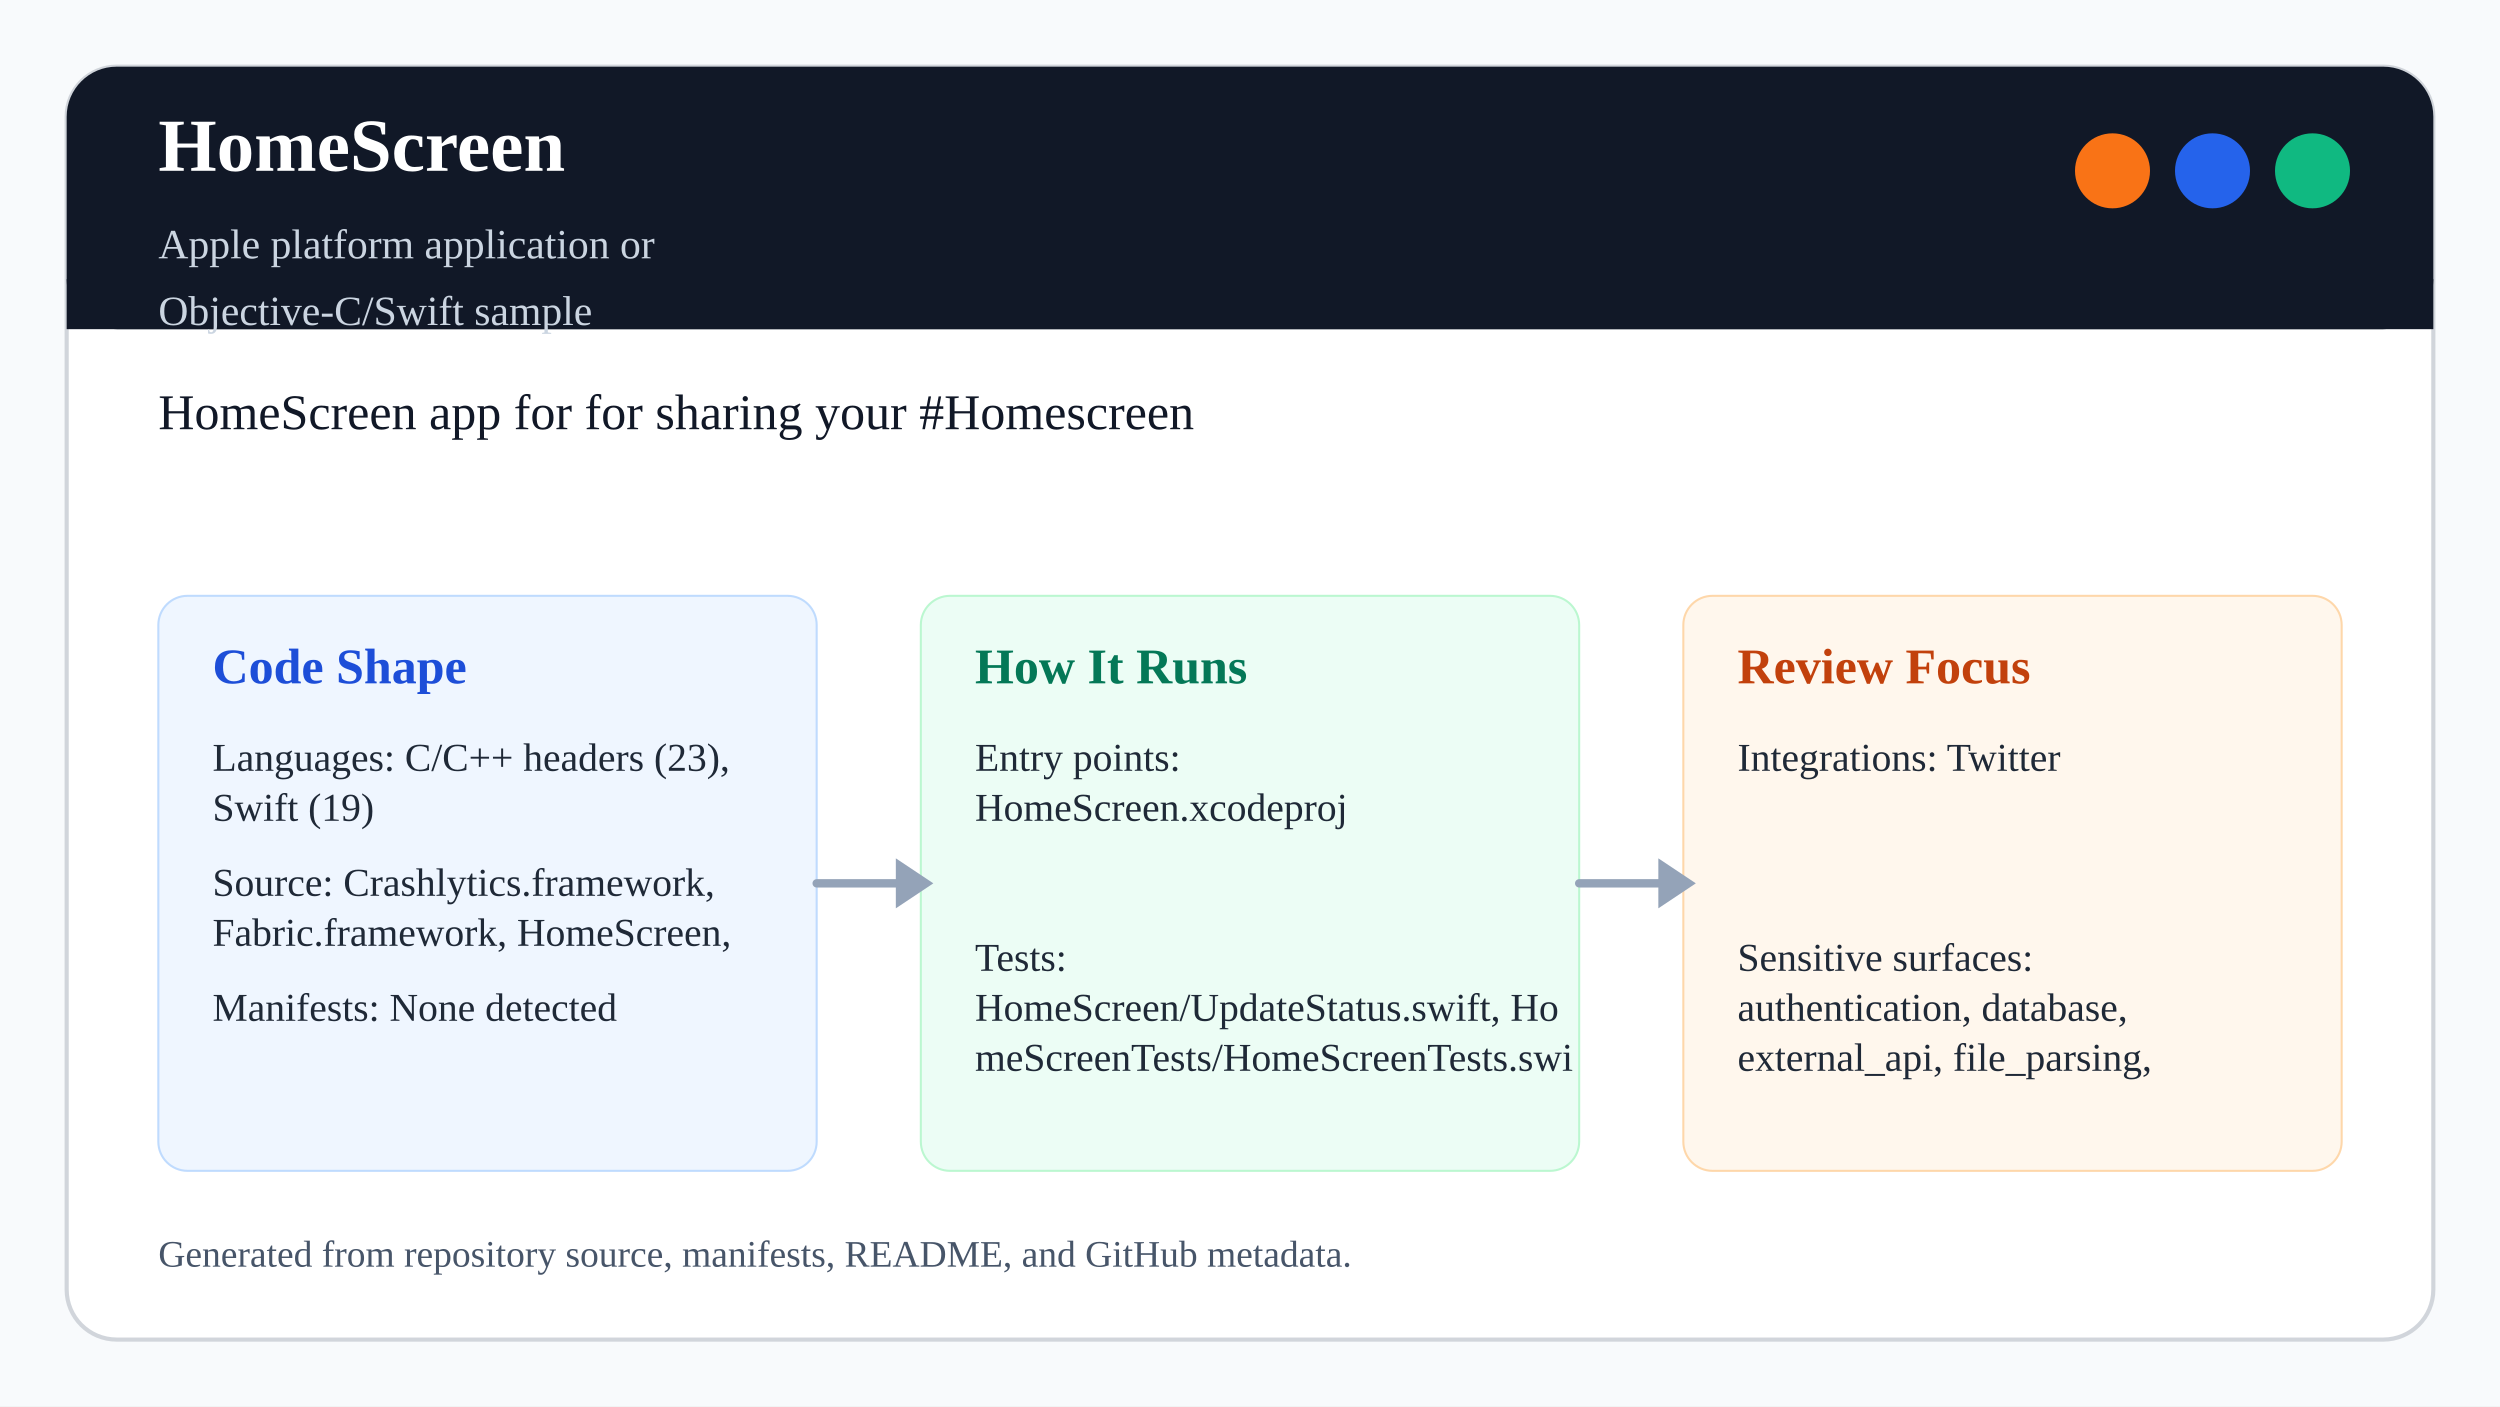
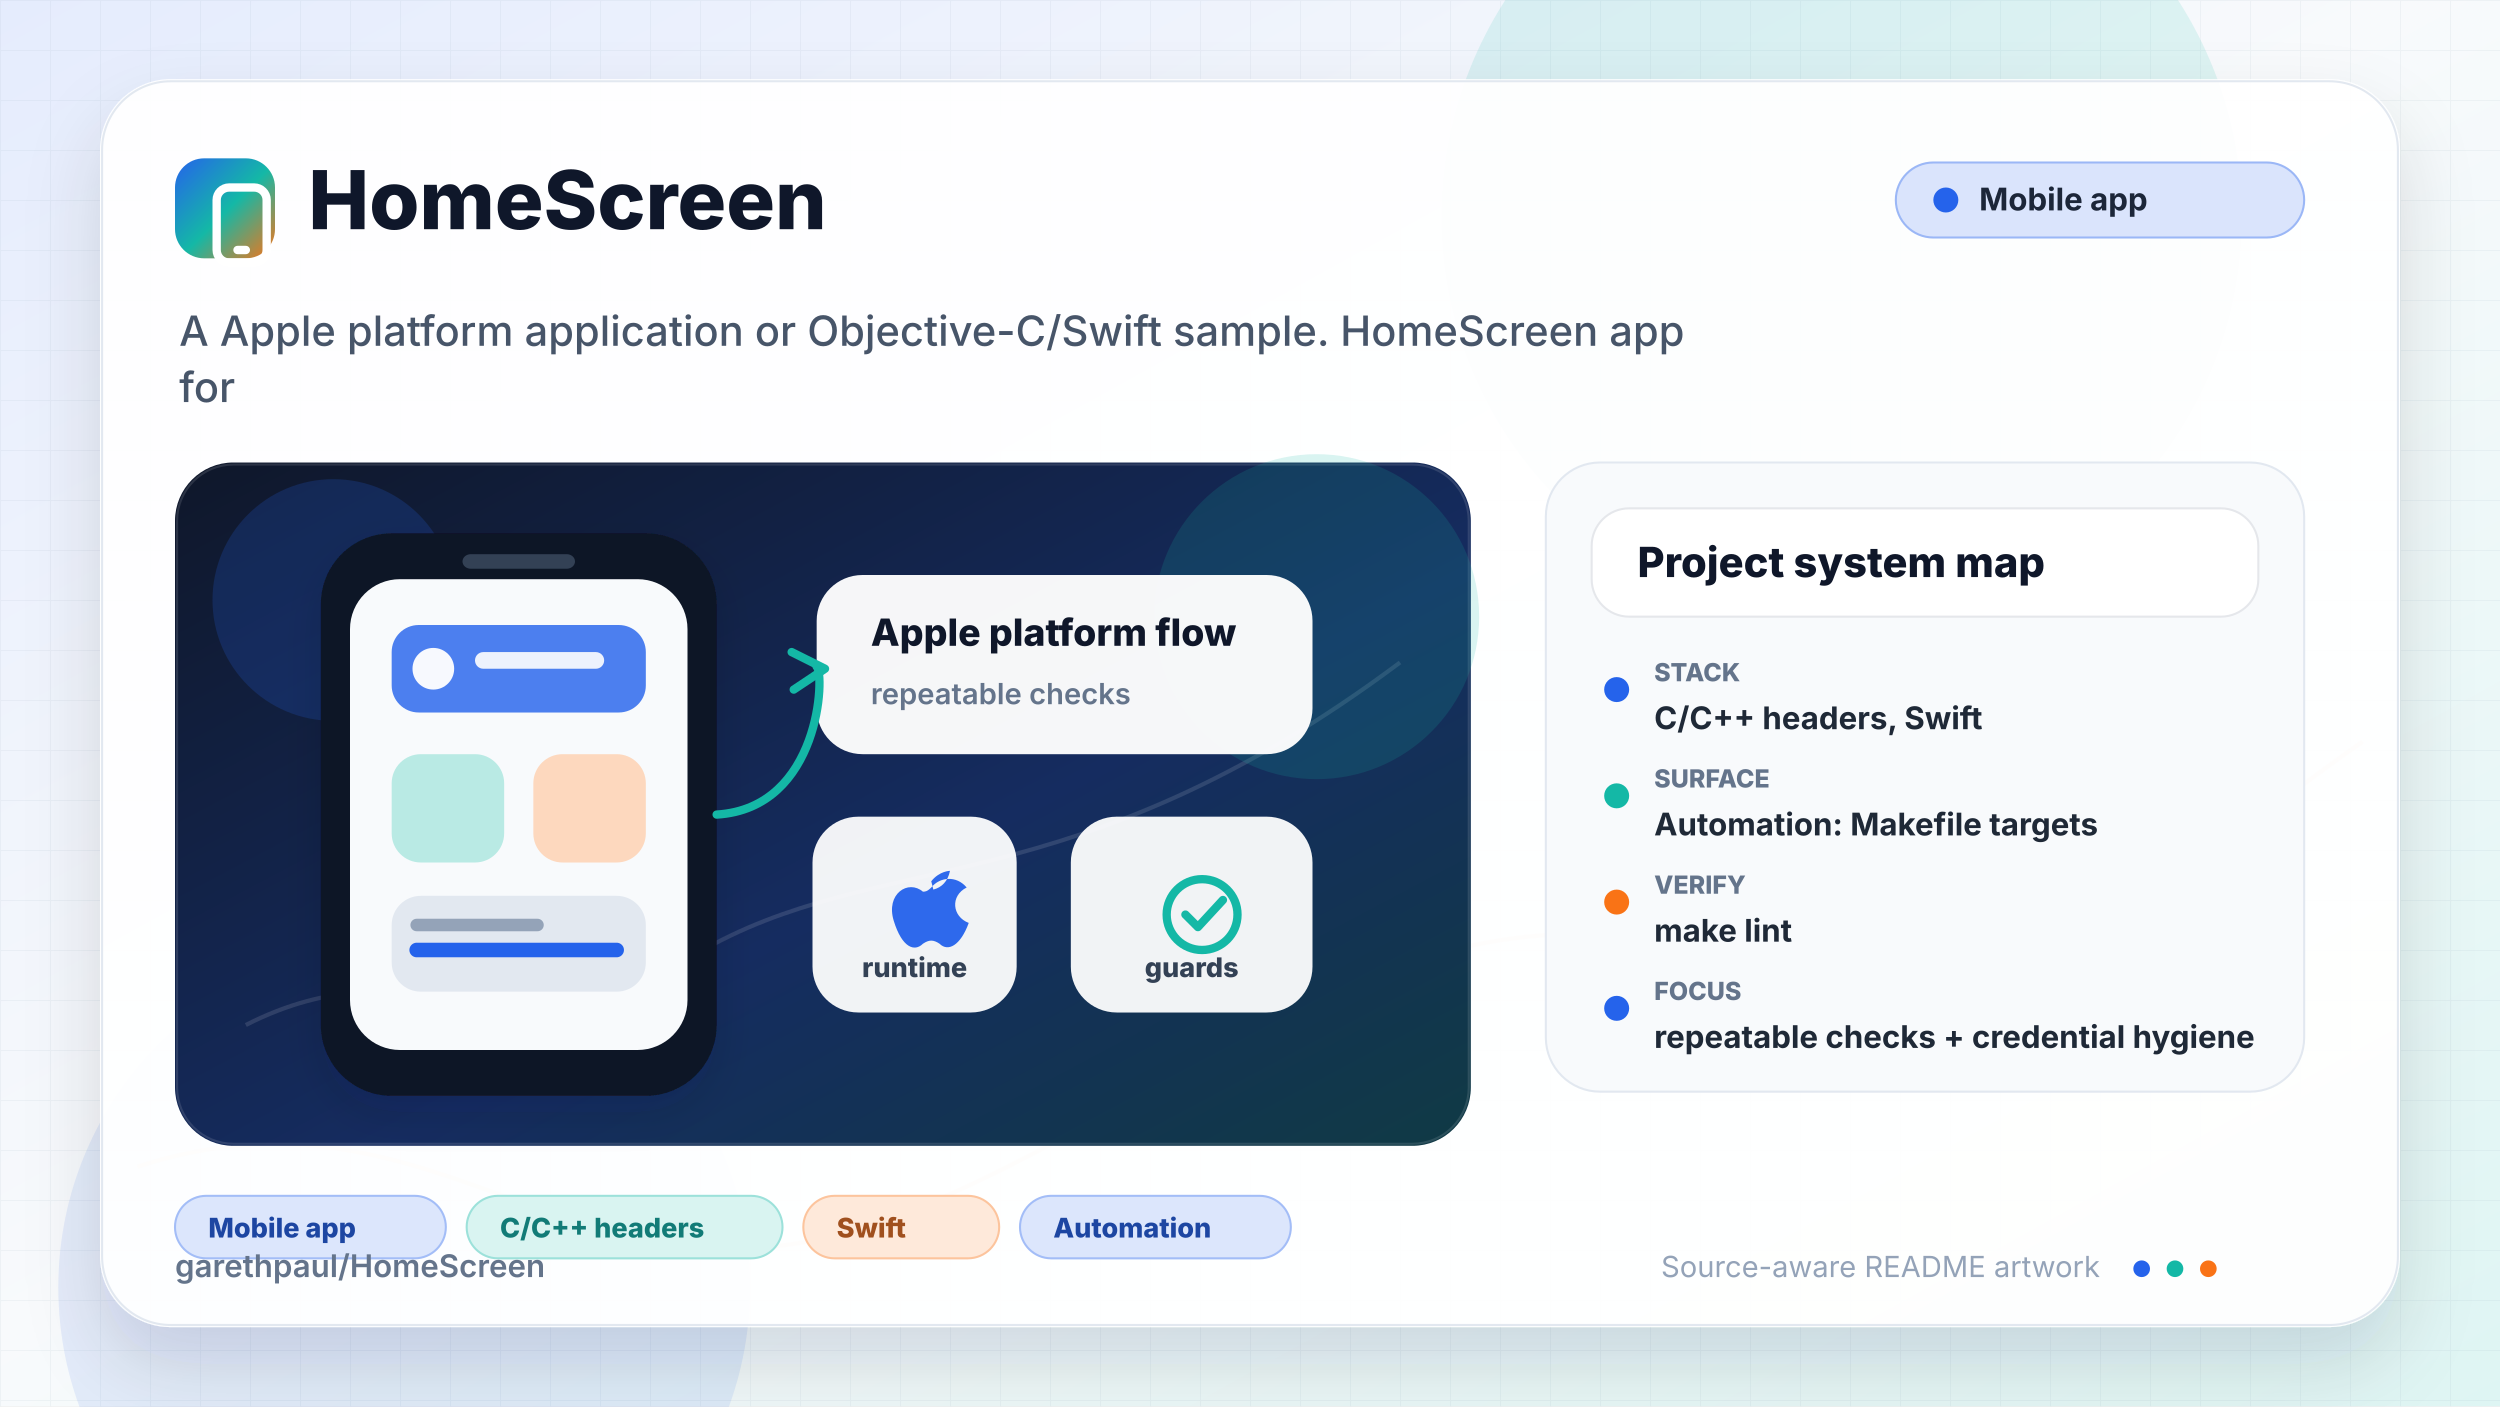
- <svg xmlns="http://www.w3.org/2000/svg" width="1200" height="675" viewBox="0 0 1200 675" role="img" aria-labelledby="title desc">
-   <rect width="1200" height="675" fill="#f8fafc" />
-   <rect x="32" y="32" width="1136" height="611" rx="24" fill="#ffffff" stroke="#d1d5db" stroke-width="2" />
-   <rect x="32" y="32" width="1136" height="126" rx="24" fill="#111827" />
-   <path d="M32 134h1136v24H32z" fill="#111827" />
-   <circle cx="1062" cy="82" r="18" fill="#2563eb" />
-   <circle cx="1110" cy="82" r="18" fill="#10b981" />
-   <circle cx="1014" cy="82" r="18" fill="#f97316" />
-   <text x="76" y="82" font-size="36" fill="#ffffff" font-weight="700">HomeScreen</text>
-   <text x="76" y="124" font-size="20" fill="#cbd5e1">Apple platform application or</text>
-   <text x="76" y="156" font-size="20" fill="#cbd5e1">Objective-C/Swift sample</text>
-   <text x="76" y="206" font-size="24" fill="#111827">HomeScreen app for for sharing your #Homescreen</text>
-   <rect x="76" y="286" width="316" height="276" rx="14" fill="#eff6ff" stroke="#bfdbfe" />
-   <text x="102" y="328" font-size="24" font-weight="700" fill="#1d4ed8">Code Shape</text>
-   <text x="102" y="370" font-size="19" fill="#1f2937">Languages: C/C++ headers (23),</text>
-   <text x="102" y="394" font-size="19" fill="#1f2937">Swift (19)</text>
-   <text x="102" y="430" font-size="19" fill="#1f2937">Source: Crashlytics.framework,</text>
-   <text x="102" y="454" font-size="19" fill="#1f2937">Fabric.framework, HomeScreen,</text>
-   <text x="102" y="490" font-size="19" fill="#1f2937">Manifests: None detected</text>
-   <rect x="442" y="286" width="316" height="276" rx="14" fill="#ecfdf5" stroke="#bbf7d0" />
-   <text x="468" y="328" font-size="24" font-weight="700" fill="#047857">How It Runs</text>
-   <text x="468" y="370" font-size="19" fill="#1f2937">Entry points:</text>
-   <text x="468" y="394" font-size="19" fill="#1f2937">HomeScreen.xcodeproj</text>
-   <text x="468" y="466" font-size="19" fill="#1f2937">Tests:</text>
-   <text x="468" y="490" font-size="19" fill="#1f2937">HomeScreen/UpdateStatus.swift, Ho</text>
-   <text x="468" y="514" font-size="19" fill="#1f2937">meScreenTests/HomeScreenTests.swi</text>
-   <rect x="808" y="286" width="316" height="276" rx="14" fill="#fff7ed" stroke="#fed7aa" />
-   <text x="834" y="328" font-size="24" font-weight="700" fill="#c2410c">Review Focus</text>
-   <text x="834" y="370" font-size="19" fill="#1f2937">Integrations: Twitter</text>
-   <text x="834" y="466" font-size="19" fill="#1f2937">Sensitive surfaces:</text>
-   <text x="834" y="490" font-size="19" fill="#1f2937">authentication, database,</text>
-   <text x="834" y="514" font-size="19" fill="#1f2937">external_api, file_parsing,</text>
-   <path d="M392 424h50" stroke="#94a3b8" stroke-width="4" stroke-linecap="round" />
-   <path d="M430 412l18 12-18 12z" fill="#94a3b8" />
-   <path d="M758 424h50" stroke="#94a3b8" stroke-width="4" stroke-linecap="round" />
-   <path d="M796 412l18 12-18 12z" fill="#94a3b8" />
-   <text x="76" y="608" font-size="18" fill="#475569">Generated from repository source, manifests, README, and GitHub metadata.</text>
+ <svg xmlns="http://www.w3.org/2000/svg" width="1200" height="675" viewBox="0 0 1200 675" role="img" aria-labelledby="p1xdbta4-title p1xdbta4-desc">
+   <defs>
+     <linearGradient id="p1xdbta4-bg" x1="0" y1="0" x2="1" y2="1">
+       <stop offset="0%" stop-color="#e5ecfd" />
+       <stop offset="48%" stop-color="#f8fafc" />
+       <stop offset="100%" stop-color="#def5f3" />
+     </linearGradient>
+     <linearGradient id="p1xdbta4-stage" x1="0" y1="0" x2="1" y2="1">
+       <stop offset="0%" stop-color="#0f172a" />
+       <stop offset="58%" stop-color="#152c60" />
+       <stop offset="100%" stop-color="#103a45" />
+     </linearGradient>
+     <linearGradient id="p1xdbta4-accent" x1="0" y1="0" x2="1" y2="1">
+       <stop offset="0%" stop-color="#2563eb" />
+       <stop offset="52%" stop-color="#14b8a6" />
+       <stop offset="100%" stop-color="#f97316" />
+     </linearGradient>
+     <linearGradient id="p1xdbta4-soft" x1="0" y1="0" x2="1" y2="1">
+       <stop offset="0%" stop-color="#cbdafa" />
+       <stop offset="100%" stop-color="#fee0cc" />
+     </linearGradient>
+     <filter id="p1xdbta4-shadow" x="-20%" y="-20%" width="140%" height="150%">
+       <feDropShadow dx="0" dy="18" stdDeviation="18" flood-color="#0f172a" flood-opacity="0.14" />
+     </filter>
+     <filter id="p1xdbta4-miniShadow" x="-20%" y="-20%" width="140%" height="150%">
+       <feDropShadow dx="0" dy="8" stdDeviation="10" flood-color="#0f172a" flood-opacity="0.12" />
+     </filter>
+     <pattern id="p1xdbta4-grid" width="24" height="24" patternUnits="userSpaceOnUse">
+       <path d="M24 0H0v24" fill="none" stroke="#94a3b8" stroke-opacity="0.16" stroke-width="1" />
+     </pattern>
+     <style>
+       .label { font: 700 13px ui-sans-serif, system-ui, -apple-system, BlinkMacSystemFont, "Segoe UI", sans-serif; letter-spacing: 0; text-transform: uppercase; }
+       .body { font-family: ui-sans-serif, system-ui, -apple-system, BlinkMacSystemFont, "Segoe UI", sans-serif; letter-spacing: 0; }
+     </style>
+   </defs>
+   <rect width="1200" height="675" fill="url(#p1xdbta4-bg)" />
+   <rect width="1200" height="675" fill="url(#p1xdbta4-grid)" opacity="0.65" />
+   <circle cx="194" cy="618" r="166" fill="#2563eb" opacity="0.10" />
+   <circle cx="884" cy="104" r="192" fill="#14b8a6" opacity="0.12" />
+   <path d="M66 560 C214 512 278 642 430 584 C576 528 676 408 838 462 C966 504 1034 426 1134 356" fill="none" stroke="#f97316" stroke-width="2" stroke-opacity="0.18" />
+   <rect x="48" y="38" width="1104" height="599" rx="34" fill="#ffffff" opacity="0.94" filter="url(#p1xdbta4-shadow)" />
+   <rect x="49" y="39" width="1102" height="597" rx="33" fill="none" stroke="#e2e8f0" stroke-width="1" />
+   <g class="body">
+     <rect x="84" y="76" width="48" height="48" rx="14" fill="url(#p1xdbta4-accent)" />
+     <rect x="104" y="90" width="24" height="36" rx="6" stroke="#ffffff" stroke-width="4" stroke-linecap="round" stroke-linejoin="round" fill="none" />
+     <path d="M16 30h4" transform="translate(98 90)" stroke="#ffffff" stroke-width="4" stroke-linecap="round" stroke-linejoin="round" fill="none" />
+     <text x="148" y="110" fill="#0f172a" font-size="39" font-weight="800">HomeScreen</text>
+     <rect x="910" y="78" width="196" height="36" rx="18" fill="#dae4fc" stroke="#9bb7f6" />
+     <circle cx="934" cy="96" r="6" fill="#2563eb" />
+     <text x="950" y="101" fill="#1c2639" font-size="15" font-weight="700">Mobile app</text>
+     <text x="86" y="166" fill="#475569" font-size="20" font-weight="500">A Apple platform application or Objective-C/Swift sample. HomeScreen app</text>
+     <text x="86" y="193" fill="#475569" font-size="20" font-weight="500">for</text>
+   </g>
+   <g transform="translate(84 222)">
+     <rect x="0" y="0" width="622" height="328" rx="28" fill="url(#p1xdbta4-stage)" />
+     <rect x="1" y="1" width="620" height="326" rx="27" fill="none" stroke="#ffffff" stroke-opacity="0.12" />
+     <path d="M34 270 C116 228 166 286 250 236 C338 184 430 214 588 96" fill="none" stroke="#ffffff" stroke-opacity="0.12" stroke-width="2" />
+     <circle cx="76" cy="66" r="58" fill="#2563eb" opacity="0.20" />
+     <circle cx="548" cy="74" r="78" fill="#14b8a6" opacity="0.16" />
+     <g class="body">
+       <rect x="70" y="34" width="190" height="270" rx="34" fill="#111827" filter="url(#p1xdbta4-miniShadow)" />
+       <rect x="84" y="56" width="162" height="226" rx="24" fill="#f8fafc" />
+       <rect x="138" y="44" width="54" height="7" rx="4" fill="#334155" />
+       <rect x="104" y="78" width="122" height="42" rx="13" fill="#4c7fef" />
+       <circle cx="124" cy="99" r="10" fill="#ffffff" opacity="0.95" />
+       <rect x="144" y="91" width="62" height="8" rx="4" fill="#ffffff" opacity="0.9" />
+       <rect x="104" y="140" width="54" height="52" rx="14" fill="#b9eae4" />
+       <rect x="172" y="140" width="54" height="52" rx="14" fill="#fdd8be" />
+       <rect x="104" y="208" width="122" height="46" rx="14" fill="#e2e8f0" />
+       <path d="M116 234h96" stroke="#2563eb" stroke-width="7" stroke-linecap="round" />
+       <path d="M116 222h58" stroke="#94a3b8" stroke-width="6" stroke-linecap="round" />
+       <rect x="308" y="54" width="238" height="86" rx="22" fill="#ffffff" opacity="0.96" />
+       <text x="334" y="88" fill="#0f172a" font-size="18" font-weight="800">Apple platform flow</text>
+       <text x="334" y="116" fill="#64748b" font-size="14" font-weight="600">repeatable checks</text>
+       <path d="M260 169 C310 166 312 101 308 98" fill="none" stroke="#14b8a6" stroke-width="4" stroke-linecap="round" />
+       <path d="M296 91 l16 8 -15 10" fill="none" stroke="#14b8a6" stroke-width="4" stroke-linecap="round" stroke-linejoin="round" />
+       <rect x="306" y="170" width="98" height="94" rx="22" fill="#ffffff" opacity="0.94" />
+       <rect x="430" y="170" width="116" height="94" rx="22" fill="#ffffff" opacity="0.94" />
+       <path d="M25 7c4-5 9-5 9-5-1 5-4 8-8 9 M21 12c-7-6-18 1-14 14 4 13 10 15 14 11 3-2 5-2 8 0 4 4 10 1 14-10-8-3-9-13-1-17-5-6-13-5-17 0-2 2-3 2-4 2z" transform="translate(338 194)" fill="#2563eb" opacity="0.95" />
+       <circle cx="493" cy="217" r="17" stroke="#14b8a6" stroke-width="4" stroke-linecap="round" stroke-linejoin="round" fill="none" />
+       <path d="M13 21l6 6 12-13" transform="translate(472 196)" stroke="#14b8a6" stroke-width="4" stroke-linecap="round" stroke-linejoin="round" fill="none" />
+       <text x="355" y="247" fill="#334155" font-size="13" text-anchor="middle" font-weight="800">runtime</text>
+       <text x="488" y="247" fill="#334155" font-size="13" text-anchor="middle" font-weight="800">guards</text>
+     </g>
+   </g>
+   <g class="body" transform="translate(742 222)">
+     <rect x="0" y="0" width="364" height="302" rx="26" fill="#f8fafc" stroke="#e2e8f0" />
+     <rect x="22" y="22" width="320" height="52" rx="18" fill="#ffffff" stroke="#e5e7eb" />
+     <text x="44" y="55" fill="#0f172a" font-size="20" font-weight="800">Project system map</text>
+     <g transform="translate(24 94)">
+       <circle cx="10" cy="15" r="6" fill="#2563eb" />
+       <text x="28" y="11" fill="#64748b" font-size="12" font-weight="800">STACK</text>
+       <text x="28" y="34" fill="#1f2937" font-size="15" font-weight="650">C/C++ headers, Swift</text>
+     </g>
+     <g transform="translate(24 145)">
+       <circle cx="10" cy="15" r="6" fill="#14b8a6" />
+       <text x="28" y="11" fill="#64748b" font-size="12" font-weight="800">SURFACE</text>
+       <text x="28" y="34" fill="#1f2937" font-size="15" font-weight="650">Automation: Makefile targets</text>
+     </g>
+     <g transform="translate(24 196)">
+       <circle cx="10" cy="15" r="6" fill="#f97316" />
+       <text x="28" y="11" fill="#64748b" font-size="12" font-weight="800">VERIFY</text>
+       <text x="28" y="34" fill="#1f2937" font-size="15" font-weight="650">make lint</text>
+     </g>
+     <g transform="translate(24 247)">
+       <circle cx="10" cy="15" r="6" fill="#2563eb" />
+       <text x="28" y="11" fill="#64748b" font-size="12" font-weight="800">FOCUS</text>
+       <text x="28" y="34" fill="#1f2937" font-size="15" font-weight="650">repeatable checks + credential hygiene</text>
+     </g>
+   </g>
+   <g class="body">
+     <rect x="84" y="574" width="130" height="30" rx="15" fill="#dce6fc" stroke="#a3bdf7" />
+     <text x="100" y="594" fill="#1d46a2" font-size="13" font-weight="800">Mobile app</text>
+     <rect x="224" y="574" width="151.6" height="30" rx="15" fill="#d9f4f1" stroke="#9ce1da" />
+     <text x="240" y="594" fill="#127b77" font-size="13" font-weight="800">C/C++ headers</text>
+     <rect x="385.6" y="574" width="94" height="30" rx="15" fill="#fee9da" stroke="#fcc49d" />
+     <text x="401.6" y="594" fill="#a0501e" font-size="13" font-weight="800">Swift</text>
+     <rect x="489.6" y="574" width="130" height="30" rx="15" fill="#dce6fc" stroke="#a3bdf7" />
+     <text x="505.6" y="594" fill="#1d46a2" font-size="13" font-weight="800">Automation</text>
+   </g>
+   <g class="body">
+     <text x="84" y="613" fill="#64748b" font-size="15" font-weight="600">garethpaul/HomeScreen</text>
+     <text x="1008" y="613" fill="#94a3b8" font-size="14" text-anchor="end">Source-aware README artwork</text>
+     <circle cx="1028" cy="609" r="4" fill="#2563eb" />
+     <circle cx="1044" cy="609" r="4" fill="#14b8a6" />
+     <circle cx="1060" cy="609" r="4" fill="#f97316" />
+   </g>
</svg>
